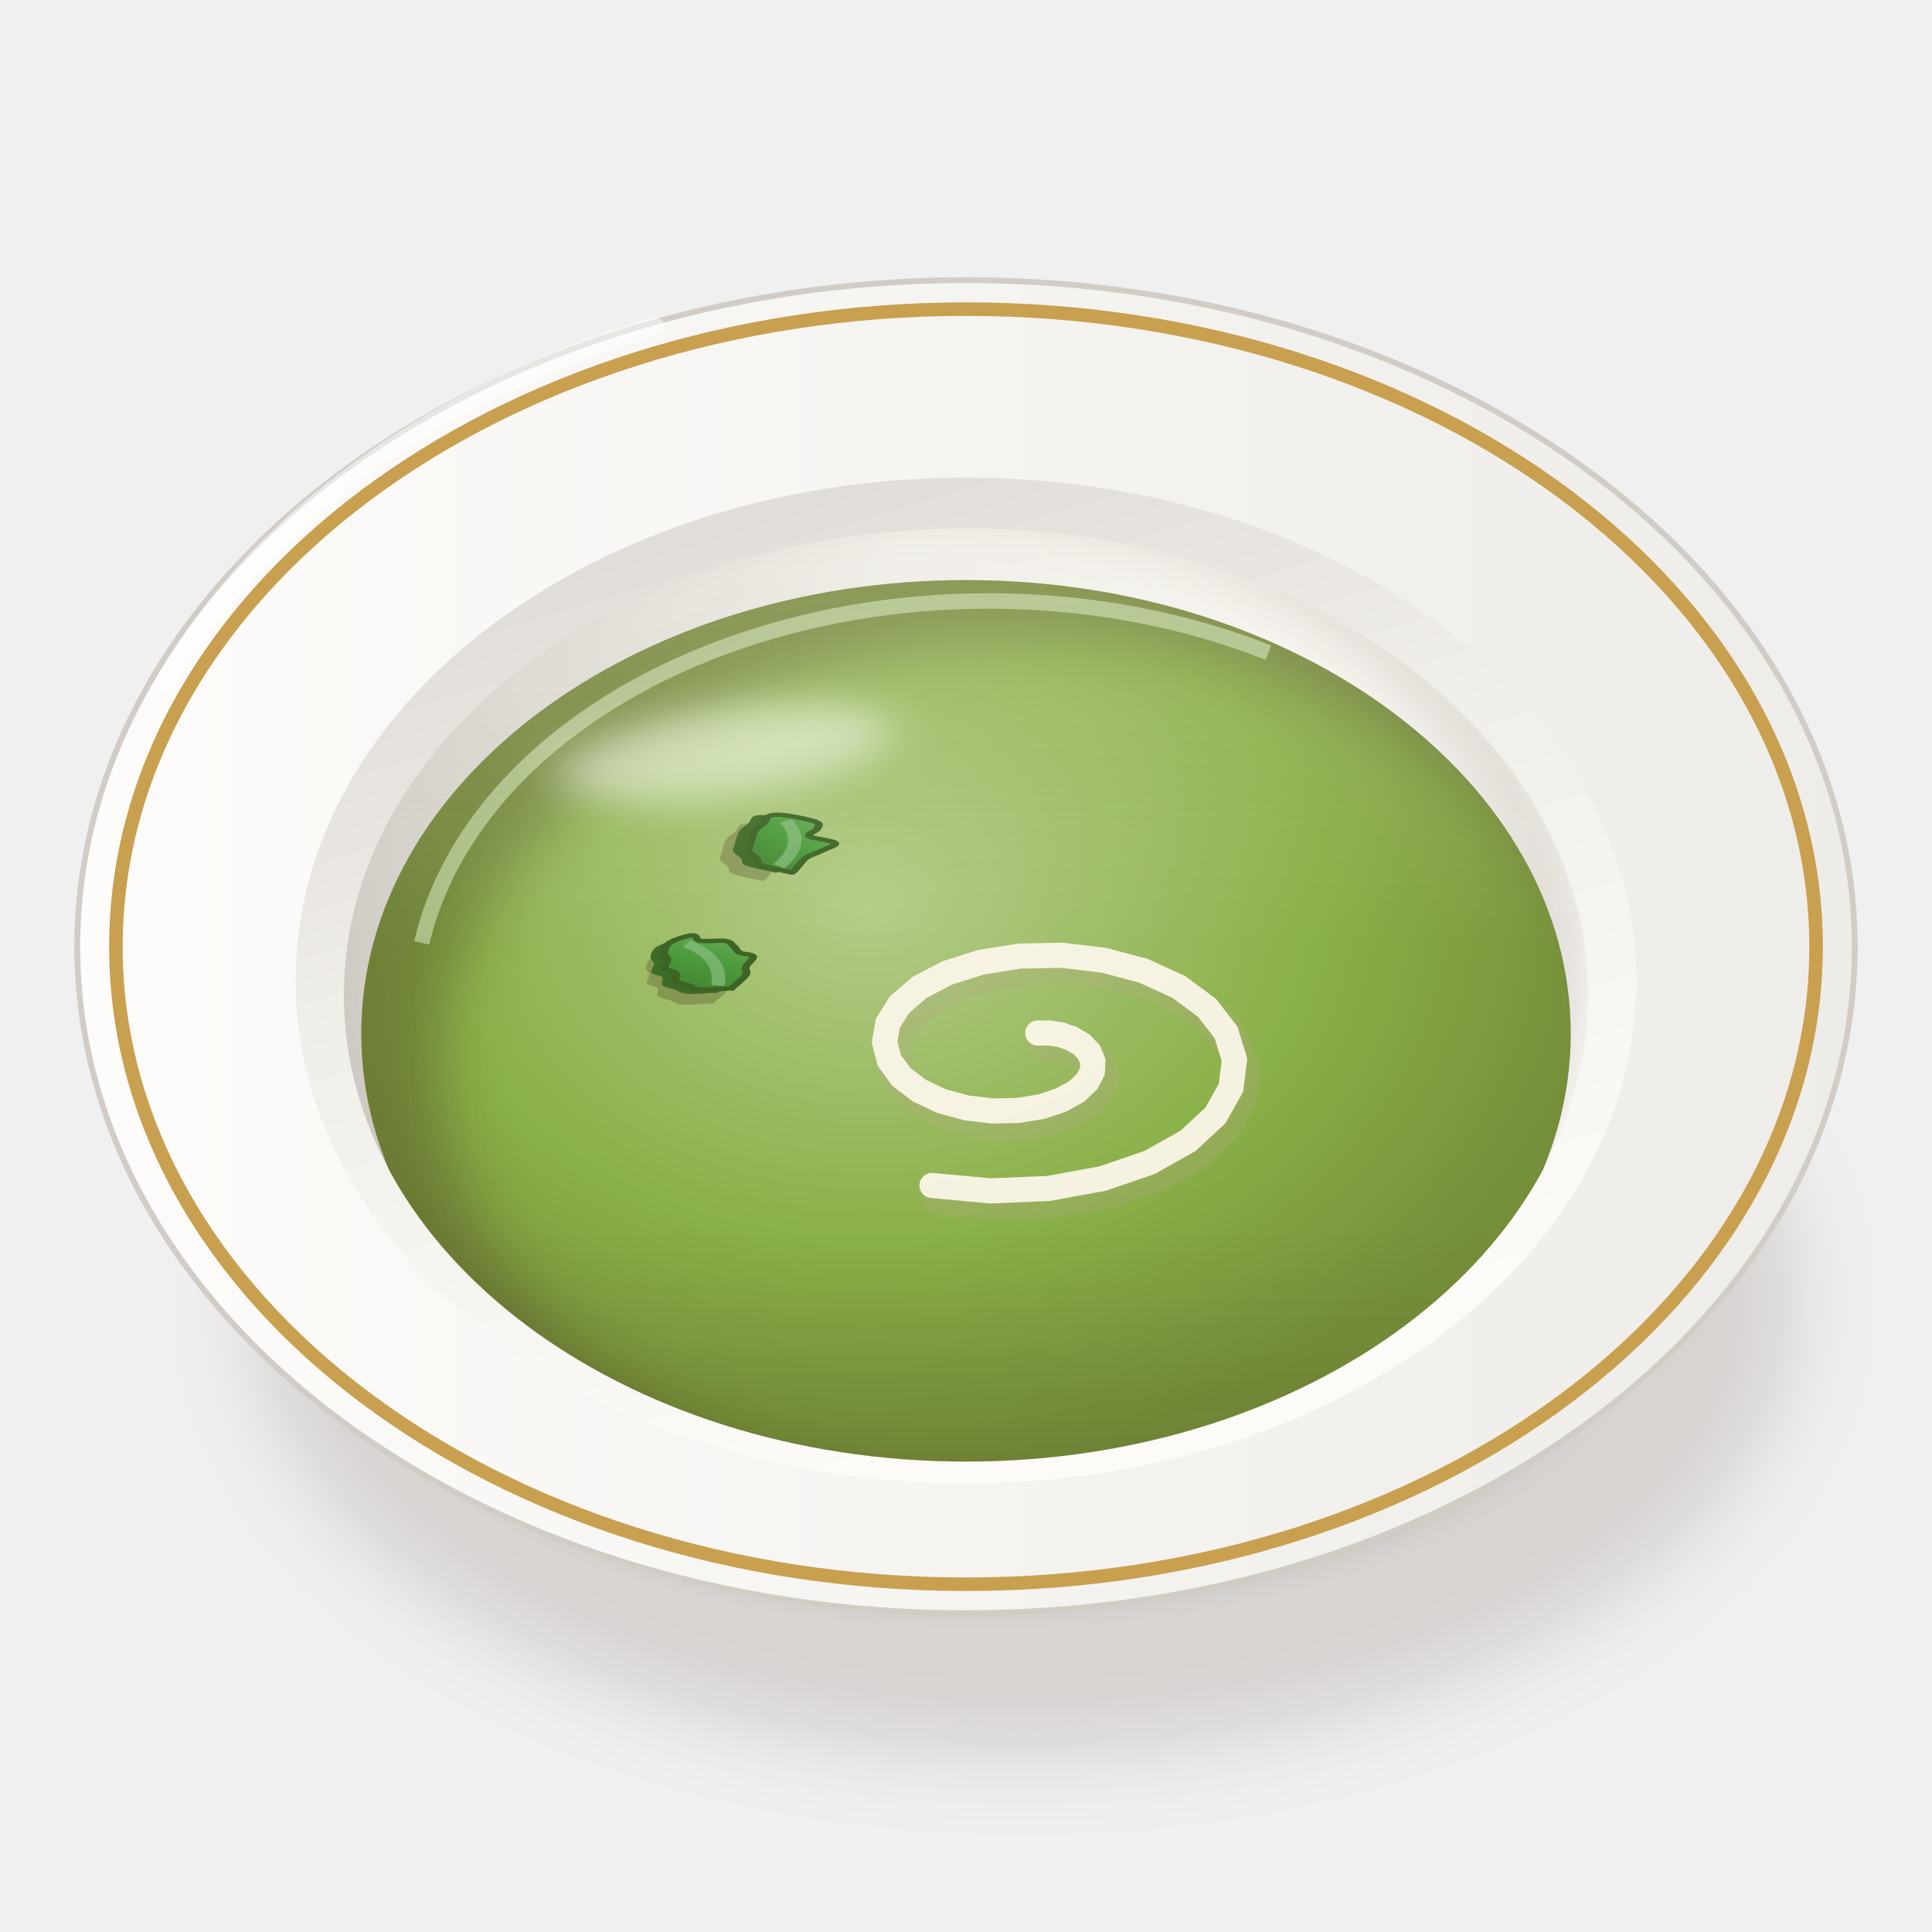
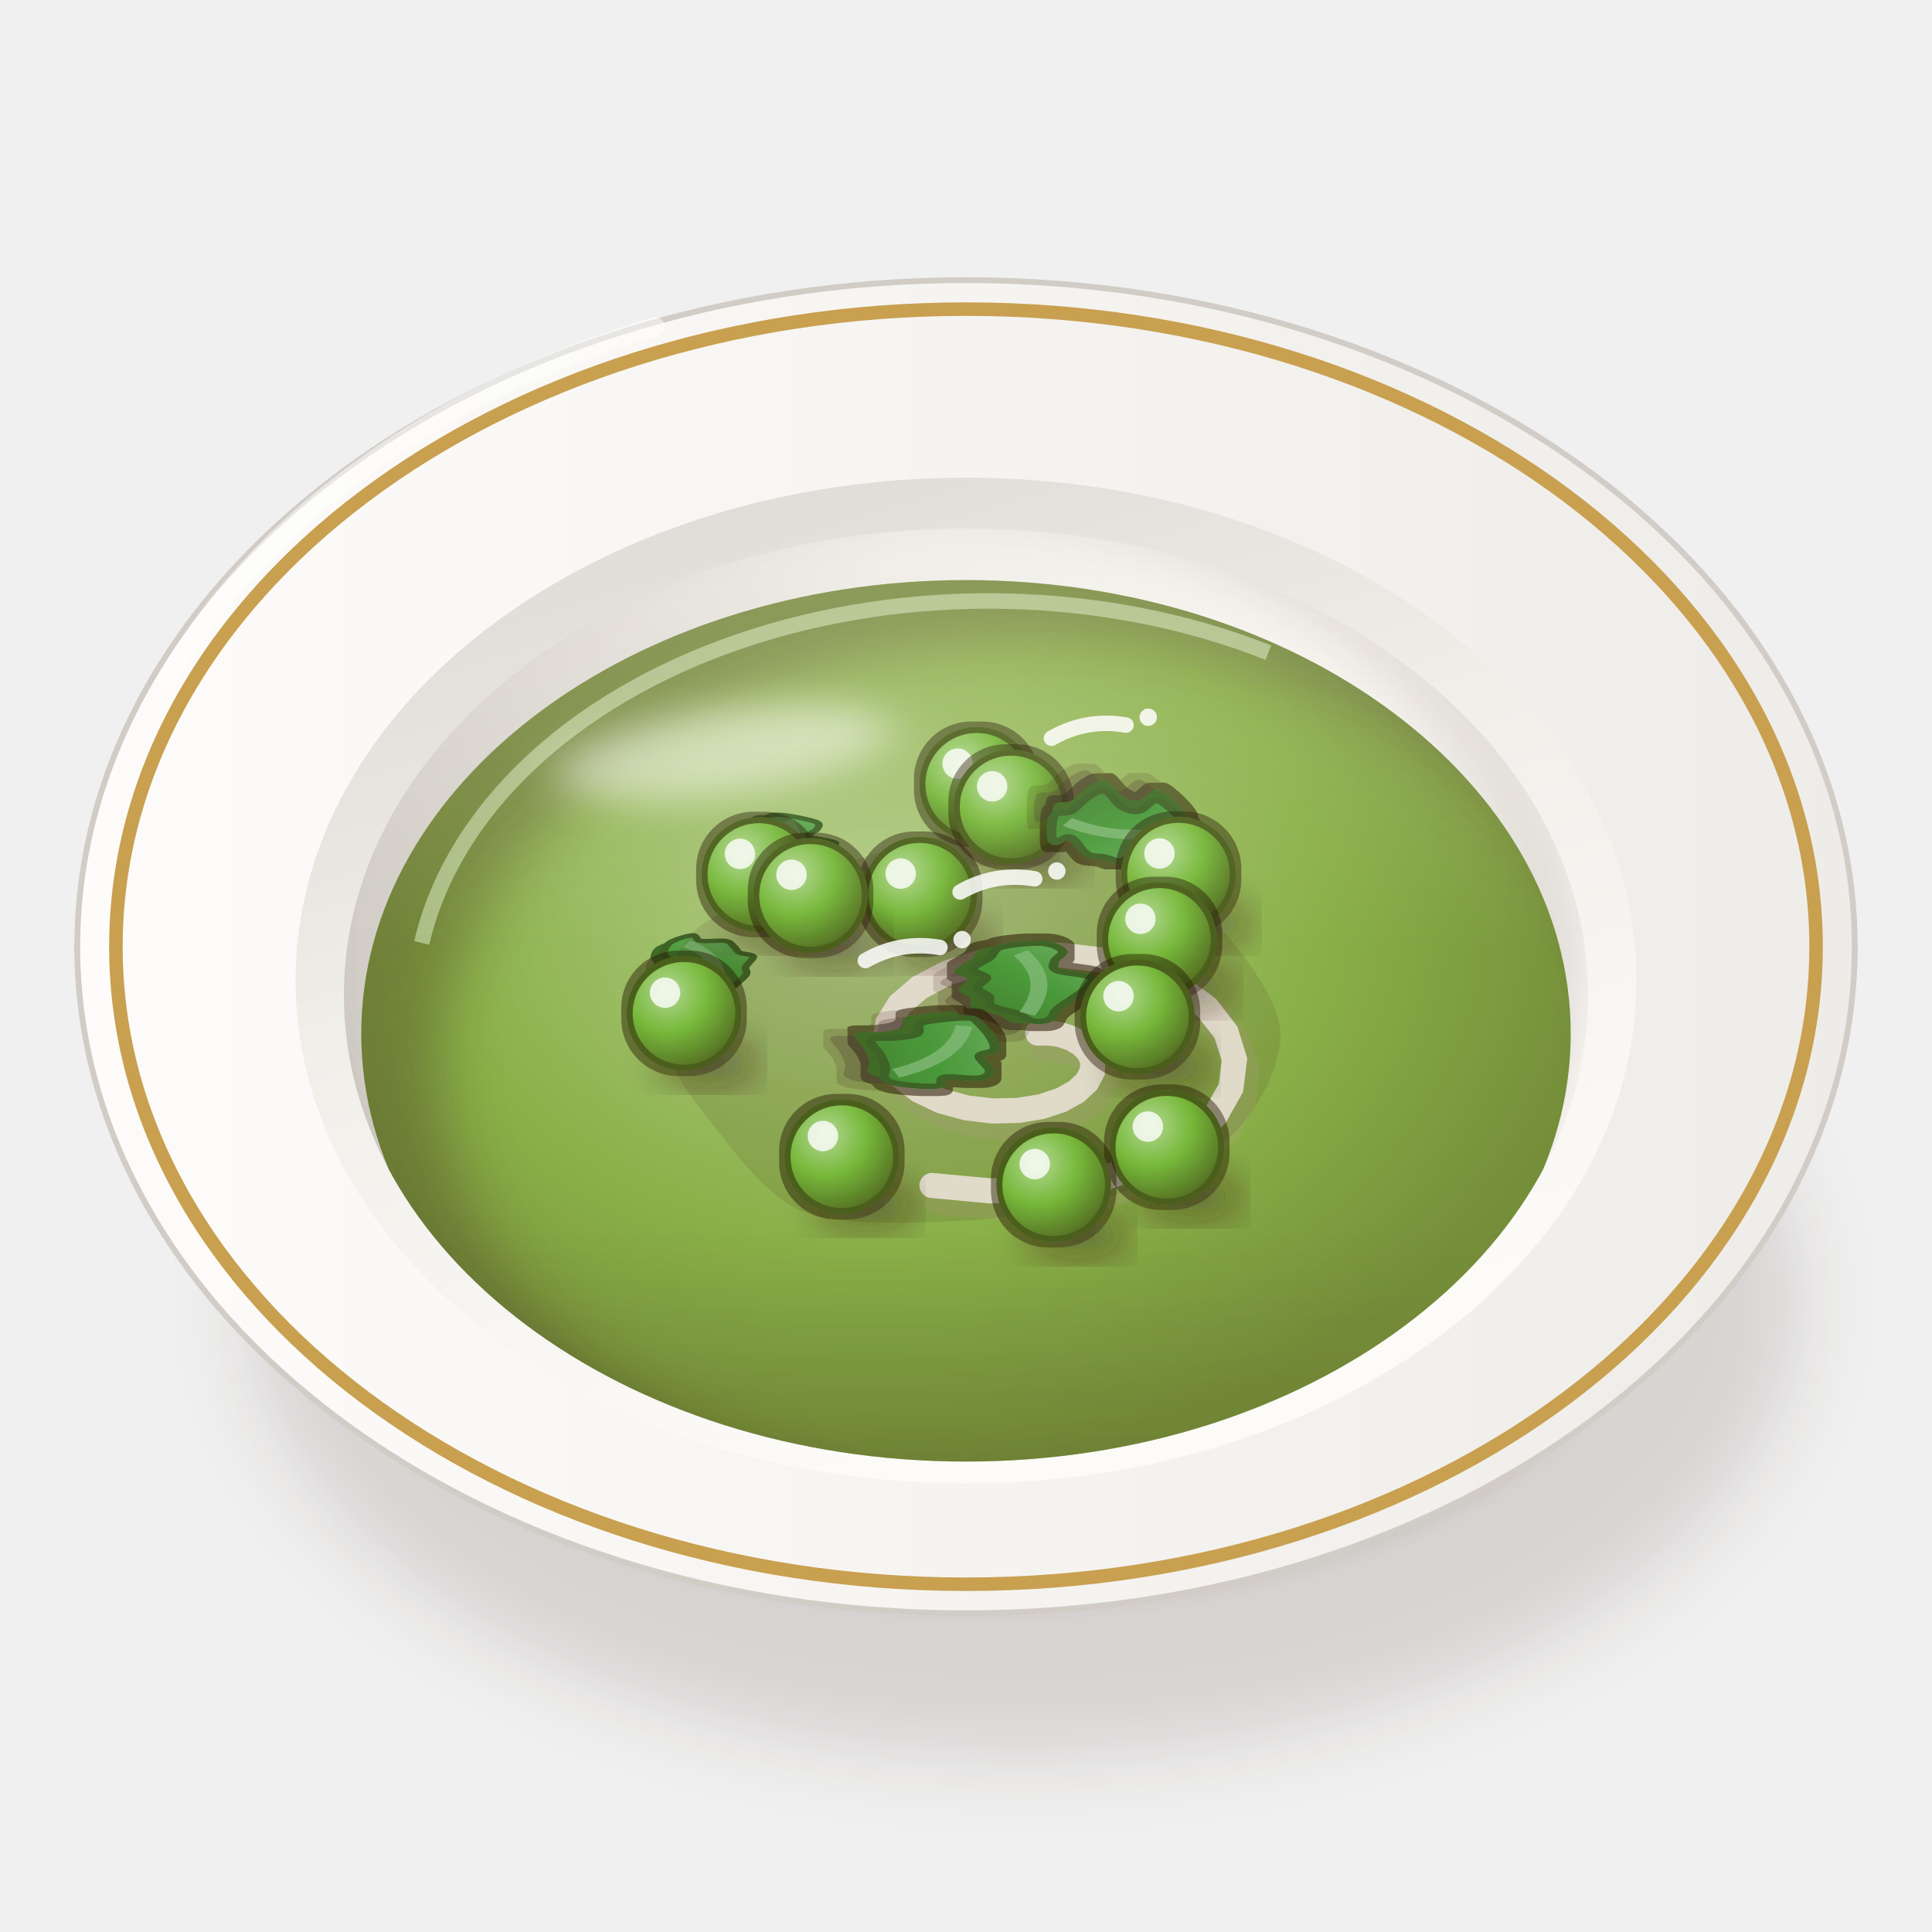
<svg xmlns="http://www.w3.org/2000/svg" viewBox="0 0 200 200" width="400" height="400">
  <defs>
    <filter id="gb_peamint-1" x="-50%" y="-50%" width="200%" height="200%">
      <feGaussianBlur stdDeviation="4" />
    </filter>
    <filter id="gb_peamint-2" x="-50%" y="-50%" width="200%" height="200%">
      <feGaussianBlur stdDeviation="1.6" />
    </filter>
    <linearGradient id="gb_peamint-3" x1="0" y1="0" x2="1" y2="0">
      <stop offset="0" stop-color="#fbfbf7" />
      <stop offset="0.6" stop-color="#eae8e3" />
      <stop offset="1" stop-color="#c9c3bc" />
    </linearGradient>
    <linearGradient id="gb_peamint-4" x1="0" y1="0" x2="1" y2="0">
      <stop offset="0" stop-color="#fdfcfa" />
      <stop offset="1" stop-color="#eeece8" />
    </linearGradient>
    <linearGradient id="gb_peamint-5" x1="0" y1="0" x2="0.4" y2="1">
      <stop offset="0" stop-color="#dad5d0" />
      <stop offset="0.5" stop-color="#f1efea" />
      <stop offset="1" stop-color="#fcfbf8" />
    </linearGradient>
    <linearGradient id="gb_peamint-6" x1="0" y1="0" x2="1" y2="0">
      <stop offset="0" stop-color="#d1ccc6" />
      <stop offset="0.45" stop-color="#eeece8" />
      <stop offset="1" stop-color="#fcfbf7" />
    </linearGradient>
    <clipPath id="gb_peamint-7">
      <path d="M35.6,103A64.4,48.3 0 1 0 164.4,103A64.4,48.3 0 1 0 35.6,103Z" />
    </clipPath>
    <filter id="gb_peamint-8" x="-50%" y="-50%" width="200%" height="200%">
      <feGaussianBlur stdDeviation="2.5" />
    </filter>
    <clipPath id="gb_peamint-9">
      <path d="M35.6,103 A64.4,48.3 0 0 0 164.4,103 L200,103 L200,0 L0,0 L0,103Z" />
    </clipPath>
    <radialGradient id="gb_peamint-10" cx="0.42" cy="0.36" r="0.62">
      <stop offset="0" stop-color="#b3cc88" />
      <stop offset="0.6" stop-color="#8ab048" />
      <stop offset="1" stop-color="#758e39" />
    </radialGradient>
    <clipPath id="gb_peamint-11">
      <path d="M37.4,107A62.6,46.95 0 1 0 162.6,107A62.6,46.95 0 1 0 37.4,107Z" />
    </clipPath>
    <filter id="gb_peamint-12" x="-50%" y="-50%" width="200%" height="200%">
      <feGaussianBlur stdDeviation="3" />
    </filter>
    <filter id="gb_peamint-13" x="-50%" y="-50%" width="200%" height="200%">
      <feGaussianBlur stdDeviation="2.2" />
    </filter>
    <linearGradient id="gb_peamint-14" x1="0" y1="0" x2="1" y2="1">
      <stop offset="0" stop-color="#6eae61" />
      <stop offset="0.5" stop-color="#4a9a3a" />
      <stop offset="1" stop-color="#447f30" />
    </linearGradient>
-     <linearGradient id="gb_peamint-15" x1="0" y1="0" x2="0" y2="1">
+     <filter id="gb_peamint-15" x="-50%" y="-50%" width="200%" height="200%">
+       <feGaussianBlur stdDeviation="1.4" />
+     </filter>
+     <radialGradient id="gb_peamint-16" cx="0.35" cy="0.3" r="0.75">
+       <stop offset="0" stop-color="#b4d893" />
+       <stop offset="0.5" stop-color="#76b83a" />
+       <stop offset="1" stop-color="#546e23" />
+     </radialGradient>
+     <filter id="gb_peamint-17" x="-8%" y="-8%" width="116%" height="116%">
+       <feMorphology in="SourceAlpha" operator="dilate" radius="0.5" result="d" />
+       <feFlood flood-color="#2a1206" flood-opacity="0.45" />
+       <feComposite in2="d" operator="in" result="o" />
+       <feMerge>
+         <feMergeNode in="o" />
+         <feMergeNode in="SourceGraphic" />
+       </feMerge>
+     </filter>
+     <filter id="gb_peamint-18" x="-8%" y="-8%" width="116%" height="116%">
+       <feMorphology in="SourceAlpha" operator="dilate" radius="0.7" result="d" />
+       <feFlood flood-color="#2a1206" flood-opacity="0.55" />
+       <feComposite in2="d" operator="in" result="o" />
+       <feMerge>
+         <feMergeNode in="o" />
+         <feMergeNode in="SourceGraphic" />
+       </feMerge>
+     </filter>
+     <linearGradient id="gb_peamint-19" x1="0" y1="0" x2="0" y2="1">
      <stop offset="0" stop-color="#fff8ec" stop-opacity="0.2" />
      <stop offset="0.45" stop-color="#fff8ec" stop-opacity="0" />
      <stop offset="0.75" stop-color="#3a2212" stop-opacity="0" />
      <stop offset="1" stop-color="#3a2212" stop-opacity="0.1" />
    </linearGradient>
  </defs>
  <ellipse cx="106" cy="134.63" rx="80.37" ry="47.36" fill="#3a2212" opacity="0.14" filter="url(#gb_peamint-1)" />
  <ellipse cx="102" cy="132.63" rx="66.02" ry="32.29" fill="#3a2212" opacity="0.28" filter="url(#gb_peamint-2)" />
  <path d="M8,98 C8,114 32.8,134.7 44.8,136.77 L155.2,136.77 C167.2,134.7 192,114 192,98Z" fill="url(#gb_peamint-3)" stroke="#c0bab3" stroke-width=".6" />
  <path d="M8,98A92,69 0 1 0 192,98A92,69 0 1 0 8,98Z" fill="url(#gb_peamint-4)" stroke="#d1ccc6" stroke-width=".6" />
  <path d="M12,98A88,66 0 1 0 188,98A88,66 0 1 0 12,98Z" fill="none" stroke="#c8a050" stroke-width="1.4" />
  <path d="M30.6,101.5A69.4,52.05 0 1 0 169.4,101.5A69.4,52.05 0 1 0 30.6,101.5Z" fill="url(#gb_peamint-5)" />
  <path d="M35.6,103A64.4,48.3 0 1 0 164.4,103A64.4,48.3 0 1 0 35.6,103Z" fill="url(#gb_peamint-6)" />
  <g clip-path="url(#gb_peamint-7)">
    <path d="M27.6,99A66.4,50.3 0 1 0 160.4,99A66.4,50.3 0 1 0 27.6,99Z" fill="none" stroke="#3a2212" stroke-width="8" opacity=".14" filter="url(#gb_peamint-8)" />
  </g>
  <g clip-path="url(#gb_peamint-7)">
    <path d="M37.4,107A62.6,46.95 0 1 0 162.6,107A62.6,46.95 0 1 0 37.4,107Z" fill="url(#gb_peamint-10)" />
    <g clip-path="url(#gb_peamint-11)">
      <path fill-rule="evenodd" d="M0,0 H200 V200 H0Z M45.65,111A61.35,45.07 0 1 0 168.35,111A61.35,45.07 0 1 0 45.65,111Z" fill="#3a2212" opacity="0.3" filter="url(#gb_peamint-12)" />
      <path d="M43.66,97.61 A59.47,42.26 0 0 1 131.3,67.56" stroke="#cadbad" stroke-width="1.6" fill="none" opacity=".65" />
    </g>
  </g>
  <path d="M107.43,106.94L108.57,106.93L109.78,107.11L110.95,107.51L111.97,108.12L112.74,108.92L113.13,109.87L113.08,110.91L112.52,111.98L111.43,113L109.84,113.88L107.8,114.56L105.4,114.95L102.77,115.01L100.07,114.69L97.48,113.99L95.17,112.9L93.31,111.48L92.07,109.79L91.57,107.9L91.91,105.93L93.12,104L95.19,102.22L98.05,100.72L101.58,99.6L105.6,98.97L109.91,98.89L114.26,99.4L118.39,100.5L122.03,102.17L124.95,104.33L126.92,106.88L127.79,109.69L127.43,112.61L125.82,115.47L122.98,118.1L119.02,120.33L114.12,122.01L108.53,123.03L102.54,123.28L96.48,122.72" stroke="#b8a888" stroke-width="3.6" fill="none" stroke-linecap="round" opacity=".25" transform="translate(.8 1.2)" />
  <path d="M107.43,106.94L108.57,106.93L109.78,107.11L110.95,107.51L111.97,108.12L112.74,108.92L113.13,109.87L113.08,110.91L112.52,111.98L111.43,113L109.84,113.88L107.8,114.56L105.4,114.95L102.77,115.01L100.07,114.69L97.48,113.99L95.17,112.9L93.31,111.48L92.07,109.79L91.57,107.9L91.91,105.93L93.12,104L95.19,102.22L98.05,100.72L101.58,99.6L105.6,98.97L109.91,98.89L114.26,99.4L118.39,100.5L122.03,102.17L124.95,104.33L126.92,106.88L127.79,109.69L127.43,112.61L125.82,115.47L122.98,118.1L119.02,120.33L114.12,122.01L108.53,123.03L102.54,123.28L96.48,122.72" stroke="#fbf6e8" stroke-width="2.6" fill="none" stroke-linecap="round" opacity="0.95" />
  <g clip-path="url(#gb_peamint-11)">
    <ellipse cx="74.96" cy="77.89" rx="17.53" ry="4.5" fill="#fff" opacity="0.5" transform="rotate(-8 74.96 77.89)" filter="url(#gb_peamint-13)" />
  </g>
  <g clip-path="url(#gb_peamint-9)">
    <g transform="translate(81.5 87.33) scale(1 0.56) rotate(88.39)" opacity="1">
      <path d="M-5.2,-0.1C-4.98,-0.9 -4.33,-2.59 -3.9,-3.1C-3.47,-3.61 -3.03,-3.28 -2.6,-3.15C-2.17,-3.02 -1.73,-2.01 -1.3,-2.31C-0.87,-2.61 -0.43,-4.71 0,-4.94C0.43,-5.17 0.87,-4.19 1.3,-3.68C1.73,-3.18 2.17,-2.35 2.6,-1.93C3.03,-1.51 3.47,-1.41 3.9,-1.16C4.33,-0.92 4.98,-0.66 5.2,-0.46C5.42,-0.25 5.42,-0.49 5.2,0.05C4.98,0.6 4.33,2.29 3.9,2.83C3.47,3.36 3.03,3.06 2.6,3.26C2.17,3.46 1.73,3.93 1.3,4.03C0.87,4.13 0.43,3.92 0,3.85C-0.43,3.78 -0.87,3.7 -1.3,3.6C-1.73,3.5 -2.17,3.45 -2.6,3.24C-3.03,3.02 -3.47,2.56 -3.9,2.3C-4.33,2.04 -4.98,2.06 -5.2,1.66C-5.42,1.26 -5.42,0.69 -5.2,-0.1Z" transform="translate(1.5 3)" fill="#3a2212" opacity=".25" />
      <path d="M-5.2,-0.1C-4.98,-0.9 -4.33,-2.59 -3.9,-3.1C-3.47,-3.61 -3.03,-3.28 -2.6,-3.15C-2.17,-3.02 -1.73,-2.01 -1.3,-2.31C-0.87,-2.61 -0.43,-4.71 0,-4.94C0.43,-5.17 0.87,-4.19 1.3,-3.68C1.73,-3.18 2.17,-2.35 2.6,-1.93C3.03,-1.51 3.47,-1.41 3.9,-1.16C4.33,-0.92 4.98,-0.66 5.2,-0.46C5.42,-0.25 5.42,-0.49 5.2,0.05C4.98,0.6 4.33,2.29 3.9,2.83C3.47,3.36 3.03,3.06 2.6,3.26C2.17,3.46 1.73,3.93 1.3,4.03C0.87,4.13 0.43,3.92 0,3.85C-0.43,3.78 -0.87,3.7 -1.3,3.6C-1.73,3.5 -2.17,3.45 -2.6,3.24C-3.03,3.02 -3.47,2.56 -3.9,2.3C-4.33,2.04 -4.98,2.06 -5.2,1.66C-5.42,1.26 -5.42,0.69 -5.2,-0.1Z" transform="translate(0 1.6)" fill="#3f6b28" />
      <path d="M-5.2,-0.1C-4.98,-0.9 -4.33,-2.59 -3.9,-3.1C-3.47,-3.61 -3.03,-3.28 -2.6,-3.15C-2.17,-3.02 -1.73,-2.01 -1.3,-2.31C-0.87,-2.61 -0.43,-4.71 0,-4.94C0.43,-5.17 0.87,-4.19 1.3,-3.68C1.73,-3.18 2.17,-2.35 2.6,-1.93C3.03,-1.51 3.47,-1.41 3.9,-1.16C4.33,-0.92 4.98,-0.66 5.2,-0.46C5.42,-0.25 5.42,-0.49 5.2,0.05C4.98,0.6 4.33,2.29 3.9,2.83C3.47,3.36 3.03,3.06 2.6,3.26C2.17,3.46 1.73,3.93 1.3,4.03C0.87,4.13 0.43,3.92 0,3.85C-0.43,3.78 -0.87,3.7 -1.3,3.6C-1.73,3.5 -2.17,3.45 -2.6,3.24C-3.03,3.02 -3.47,2.56 -3.9,2.3C-4.33,2.04 -4.98,2.06 -5.2,1.66C-5.42,1.26 -5.42,0.69 -5.2,-0.1Z" fill="url(#gb_peamint-14)" stroke="#3d6425" stroke-width=".8" />
      <path d="M-4.16,0 Q0,-2 4.16,1" stroke="#89bd7f" stroke-width="1.4" fill="none" opacity=".7" />
    </g>
    <g transform="translate(73.13 99.71) scale(1 0.56) rotate(60.37)" opacity="1">
      <path d="M-5.2,-1.29C-4.98,-1.76 -4.33,-1.1 -3.9,-1.51C-3.47,-1.92 -3.03,-3.33 -2.6,-3.75C-2.17,-4.16 -1.73,-3.97 -1.3,-4C-0.87,-4.04 -0.43,-3.82 0,-3.95C0.43,-4.09 0.87,-4.94 1.3,-4.82C1.73,-4.7 2.17,-3.6 2.6,-3.21C3.03,-2.82 3.47,-2.98 3.9,-2.47C4.33,-1.96 4.98,-0.61 5.2,-0.15C5.42,0.31 5.42,-0.22 5.2,0.3C4.98,0.82 4.33,2.41 3.9,2.97C3.47,3.53 3.03,3.43 2.6,3.67C2.17,3.9 1.73,4.38 1.3,4.38C0.87,4.38 0.43,3.69 0,3.67C-0.43,3.64 -0.87,4.29 -1.3,4.2C-1.73,4.12 -2.17,3.38 -2.6,3.15C-3.03,2.93 -3.47,3.15 -3.9,2.85C-4.33,2.54 -4.98,2.02 -5.2,1.33C-5.42,0.64 -5.42,-0.81 -5.2,-1.29Z" transform="translate(1.5 3)" fill="#3a2212" opacity=".25" />
      <path d="M-5.2,-1.29C-4.98,-1.76 -4.33,-1.1 -3.9,-1.51C-3.47,-1.92 -3.03,-3.33 -2.6,-3.75C-2.17,-4.16 -1.73,-3.97 -1.3,-4C-0.87,-4.04 -0.43,-3.82 0,-3.95C0.43,-4.09 0.87,-4.94 1.3,-4.82C1.73,-4.7 2.17,-3.6 2.6,-3.21C3.03,-2.82 3.47,-2.98 3.9,-2.47C4.33,-1.96 4.98,-0.61 5.2,-0.15C5.42,0.31 5.42,-0.22 5.2,0.3C4.98,0.82 4.33,2.41 3.9,2.97C3.47,3.53 3.03,3.43 2.6,3.67C2.17,3.9 1.73,4.38 1.3,4.38C0.87,4.38 0.43,3.69 0,3.67C-0.43,3.64 -0.87,4.29 -1.3,4.2C-1.73,4.12 -2.17,3.38 -2.6,3.15C-3.03,2.93 -3.47,3.15 -3.9,2.85C-4.33,2.54 -4.98,2.02 -5.2,1.33C-5.42,0.64 -5.42,-0.81 -5.2,-1.29Z" transform="translate(0 1.6)" fill="#3f6b28" />
      <path d="M-5.2,-1.29C-4.98,-1.76 -4.33,-1.1 -3.9,-1.51C-3.47,-1.92 -3.03,-3.33 -2.6,-3.75C-2.17,-4.16 -1.73,-3.97 -1.3,-4C-0.87,-4.04 -0.43,-3.82 0,-3.95C0.43,-4.09 0.87,-4.94 1.3,-4.82C1.73,-4.7 2.17,-3.6 2.6,-3.21C3.03,-2.82 3.47,-2.98 3.9,-2.47C4.33,-1.96 4.98,-0.61 5.2,-0.15C5.42,0.31 5.42,-0.22 5.2,0.3C4.98,0.82 4.33,2.41 3.9,2.97C3.47,3.53 3.03,3.43 2.6,3.67C2.17,3.9 1.73,4.38 1.3,4.38C0.87,4.38 0.43,3.69 0,3.67C-0.43,3.64 -0.87,4.29 -1.3,4.2C-1.73,4.12 -2.17,3.38 -2.6,3.15C-3.03,2.93 -3.47,3.15 -3.9,2.85C-4.33,2.54 -4.98,2.02 -5.2,1.33C-5.42,0.64 -5.42,-0.81 -5.2,-1.29Z" fill="url(#gb_peamint-14)" stroke="#3d6425" stroke-width=".8" />
      <path d="M-4.16,0 Q0,-2 4.16,1" stroke="#89bd7f" stroke-width="1.4" fill="none" opacity=".7" />
    </g>
+     <path d="M132.57,107C132.66,110.05 130.37,114.78 127.75,117.3C125.13,119.82 119.27,122.46 115.11,123.82C110.94,125.18 104.76,126.09 100,126.35C95.24,126.6 87.27,126.97 83.37,125.52C79.47,124.07 76.23,119.44 73.98,116.66C71.74,113.88 68.74,110.02 68.41,107C68.07,103.98 69.26,99.02 71.74,96.52C74.23,94.01 80.76,91.83 84.99,90.3C89.23,88.76 95.25,86.56 100,86.29C104.74,86.02 112.55,86.89 116.62,88.49C120.68,90.09 124.69,94.17 127.09,96.94C129.48,99.72 132.47,103.95 132.57,107Z" fill="#3a2212" opacity=".12" />
+     <g filter="url(#gb_peamint-17)">
+       <g transform="translate(101.11 81.19) scale(1.25) translate(-101.11 -81.19)">
+         <ellipse cx="103.11" cy="85.29" rx="4.05" ry="1.8" fill="#3a2212" opacity="0.3" filter="url(#gb_peamint-15)" />
+         <circle cx="101.11" cy="81.19" r="4.5" fill="url(#gb_peamint-16)" stroke="#4c5e1d" stroke-width=".5" />
+         <circle cx="99.53" cy="79.48" r="1.26" fill="#fff" opacity=".8" />
+       </g>
+     </g>
+     <g filter="url(#gb_peamint-17)">
+       <g transform="translate(104.67 83.54) scale(1.25) translate(-104.67 -83.54)">
+         <ellipse cx="106.67" cy="87.64" rx="4.05" ry="1.8" fill="#3a2212" opacity="0.3" filter="url(#gb_peamint-15)" />
+         <circle cx="104.67" cy="83.54" r="4.5" fill="url(#gb_peamint-16)" stroke="#4c5e1d" stroke-width=".5" />
+         <circle cx="103.1" cy="81.83" r="1.26" fill="#fff" opacity=".8" />
+       </g>
+     </g>
+     <g filter="url(#gb_peamint-18)">
+       <g transform="translate(116.07 85.82) scale(1.25) translate(-116.07 -85.82)">
+         <g transform="translate(116.07 85.82) scale(1 0.56) rotate(180.78)" opacity="1">
+           <path d="M-5.6,-1.19C-5.37,-1.61 -4.67,-2.07 -4.2,-2.31C-3.73,-2.54 -3.27,-2.41 -2.8,-2.6C-2.33,-2.79 -1.87,-3.11 -1.4,-3.46C-0.93,-3.8 -0.47,-4.55 0,-4.66C0.47,-4.78 0.93,-4.29 1.4,-4.13C1.87,-3.97 2.33,-4.19 2.8,-3.7C3.27,-3.22 3.73,-1.54 4.2,-1.25C4.67,-0.96 5.37,-2.49 5.6,-1.96C5.83,-1.44 5.83,1.13 5.6,1.88C5.37,2.63 4.67,2.06 4.2,2.53C3.73,3 3.27,4.2 2.8,4.7C2.33,5.21 1.87,5.79 1.4,5.56C0.93,5.32 0.47,3.77 0,3.28C-0.47,2.8 -0.93,2.47 -1.4,2.64C-1.87,2.8 -2.33,4.25 -2.8,4.28C-3.27,4.3 -3.73,3.49 -4.2,2.81C-4.67,2.12 -5.37,0.82 -5.6,0.16C-5.83,-0.51 -5.83,-0.78 -5.6,-1.19Z" transform="translate(1.5 3)" fill="#3a2212" opacity=".25" />
+           <path d="M-5.6,-1.19C-5.37,-1.61 -4.67,-2.07 -4.2,-2.31C-3.73,-2.54 -3.27,-2.41 -2.8,-2.6C-2.33,-2.79 -1.87,-3.11 -1.4,-3.46C-0.93,-3.8 -0.47,-4.55 0,-4.66C0.47,-4.78 0.93,-4.29 1.4,-4.13C1.87,-3.97 2.33,-4.19 2.8,-3.7C3.27,-3.22 3.73,-1.54 4.2,-1.25C4.67,-0.96 5.37,-2.49 5.6,-1.96C5.83,-1.44 5.83,1.13 5.6,1.88C5.37,2.63 4.67,2.06 4.2,2.53C3.73,3 3.27,4.2 2.8,4.7C2.33,5.21 1.87,5.79 1.4,5.56C0.93,5.32 0.47,3.77 0,3.28C-0.47,2.8 -0.93,2.47 -1.4,2.64C-1.87,2.8 -2.33,4.25 -2.8,4.28C-3.27,4.3 -3.73,3.49 -4.2,2.81C-4.67,2.12 -5.37,0.82 -5.6,0.16C-5.83,-0.51 -5.83,-0.78 -5.6,-1.19Z" transform="translate(0 1.6)" fill="#3f6b28" />
+           <path d="M-5.6,-1.19C-5.37,-1.61 -4.67,-2.07 -4.2,-2.31C-3.73,-2.54 -3.27,-2.41 -2.8,-2.6C-2.33,-2.79 -1.87,-3.11 -1.4,-3.46C-0.93,-3.8 -0.47,-4.55 0,-4.66C0.47,-4.78 0.93,-4.29 1.4,-4.13C1.87,-3.97 2.33,-4.19 2.8,-3.7C3.27,-3.22 3.73,-1.54 4.2,-1.25C4.67,-0.96 5.37,-2.49 5.6,-1.96C5.83,-1.44 5.83,1.13 5.6,1.88C5.37,2.63 4.67,2.06 4.2,2.53C3.73,3 3.27,4.2 2.8,4.7C2.33,5.21 1.87,5.79 1.4,5.56C0.93,5.32 0.47,3.77 0,3.28C-0.47,2.8 -0.93,2.47 -1.4,2.64C-1.87,2.8 -2.33,4.25 -2.8,4.28C-3.27,4.3 -3.73,3.49 -4.2,2.81C-4.67,2.12 -5.37,0.82 -5.6,0.16C-5.83,-0.51 -5.83,-0.78 -5.6,-1.19Z" fill="url(#gb_peamint-14)" stroke="#3d6425" stroke-width=".8" />
+           <path d="M-4.48,0 Q0,-2 4.48,1" stroke="#89bd7f" stroke-width="1.4" fill="none" opacity=".7" />
+         </g>
+       </g>
+     </g>
+     <g transform="translate(112.71 75.74) rotate(-10)">
+       <path d="M-3.92,0 Q0,-1.41 3.92,0" stroke="#fff" stroke-width="1.6" fill="none" stroke-linecap="round" opacity="0.85" />
+       <circle cx="6.32" cy="-.4" r=".9" fill="#fff" opacity="0.85" />
+     </g>
+     <g filter="url(#gb_peamint-17)">
+       <g transform="translate(122 90.49) scale(1.25) translate(-122 -90.49)">
+         <ellipse cx="124" cy="94.59" rx="4.05" ry="1.8" fill="#3a2212" opacity="0.3" filter="url(#gb_peamint-15)" />
+         <circle cx="122" cy="90.49" r="4.5" fill="url(#gb_peamint-16)" stroke="#4c5e1d" stroke-width=".5" />
+         <circle cx="120.42" cy="88.78" r="1.26" fill="#fff" opacity=".8" />
+       </g>
+     </g>
+     <g filter="url(#gb_peamint-17)">
+       <g transform="translate(78.56 90.53) scale(1.25) translate(-78.56 -90.53)">
+         <ellipse cx="80.56" cy="94.63" rx="4.05" ry="1.8" fill="#3a2212" opacity="0.3" filter="url(#gb_peamint-15)" />
+         <circle cx="78.56" cy="90.53" r="4.5" fill="url(#gb_peamint-16)" stroke="#4c5e1d" stroke-width=".5" />
+         <circle cx="76.99" cy="88.82" r="1.26" fill="#fff" opacity=".8" />
+       </g>
+     </g>
+     <g filter="url(#gb_peamint-17)">
+       <g transform="translate(95.21 92.57) scale(1.25) translate(-95.21 -92.57)">
+         <ellipse cx="97.21" cy="96.67" rx="4.05" ry="1.8" fill="#3a2212" opacity="0.3" filter="url(#gb_peamint-15)" />
+         <circle cx="95.21" cy="92.57" r="4.5" fill="url(#gb_peamint-16)" stroke="#4c5e1d" stroke-width=".5" />
+         <circle cx="93.63" cy="90.86" r="1.26" fill="#fff" opacity=".8" />
+       </g>
+     </g>
+     <g filter="url(#gb_peamint-17)">
+       <g transform="translate(83.91 92.69) scale(1.25) translate(-83.91 -92.69)">
+         <ellipse cx="85.91" cy="96.79" rx="4.05" ry="1.8" fill="#3a2212" opacity="0.3" filter="url(#gb_peamint-15)" />
+         <circle cx="83.91" cy="92.69" r="4.5" fill="url(#gb_peamint-16)" stroke="#4c5e1d" stroke-width=".5" />
+         <circle cx="82.33" cy="90.98" r="1.26" fill="#fff" opacity=".8" />
+       </g>
+     </g>
+     <g filter="url(#gb_peamint-17)">
+       <g transform="translate(120.03 97.25) scale(1.25) translate(-120.03 -97.25)">
+         <ellipse cx="122.03" cy="101.35" rx="4.05" ry="1.8" fill="#3a2212" opacity="0.3" filter="url(#gb_peamint-15)" />
+         <circle cx="120.03" cy="97.25" r="4.5" fill="url(#gb_peamint-16)" stroke="#4c5e1d" stroke-width=".5" />
+         <circle cx="118.45" cy="95.54" r="1.26" fill="#fff" opacity=".8" />
+       </g>
+     </g>
+     <g filter="url(#gb_peamint-18)">
+       <g transform="translate(106.61 101.74) scale(1.25) translate(-106.61 -101.74)">
+         <g transform="translate(106.61 101.74) scale(1 0.56) rotate(80.25)" opacity="1">
+           <path d="M-5.6,-1.97C-5.37,-2.78 -4.67,-3.36 -4.2,-3.47C-3.73,-3.57 -3.27,-2.73 -2.8,-2.57C-2.33,-2.42 -1.87,-2.11 -1.4,-2.52C-0.93,-2.93 -0.47,-4.7 0,-5.05C0.47,-5.4 0.93,-4.94 1.4,-4.62C1.87,-4.3 2.33,-3.64 2.8,-3.13C3.27,-2.62 3.73,-1.97 4.2,-1.56C4.67,-1.15 5.37,-1.06 5.6,-0.68C5.83,-0.3 5.83,0.28 5.6,0.71C5.37,1.13 4.67,1.37 4.2,1.87C3.73,2.37 3.27,3.41 2.8,3.71C2.33,4.01 1.87,3.57 1.4,3.68C0.93,3.79 0.47,4.43 0,4.39C-0.47,4.34 -0.93,3.43 -1.4,3.42C-1.87,3.41 -2.33,4.44 -2.8,4.31C-3.27,4.18 -3.73,3.13 -4.2,2.66C-4.67,2.18 -5.37,2.21 -5.6,1.44C-5.83,0.67 -5.83,-1.15 -5.6,-1.97Z" transform="translate(1.5 3)" fill="#3a2212" opacity=".25" />
+           <path d="M-5.6,-1.97C-5.37,-2.78 -4.67,-3.36 -4.2,-3.47C-3.73,-3.57 -3.27,-2.73 -2.8,-2.57C-2.33,-2.42 -1.87,-2.11 -1.4,-2.52C-0.93,-2.93 -0.47,-4.7 0,-5.05C0.47,-5.4 0.93,-4.94 1.4,-4.62C1.87,-4.3 2.33,-3.64 2.8,-3.13C3.27,-2.62 3.73,-1.97 4.2,-1.56C4.67,-1.15 5.37,-1.06 5.6,-0.68C5.83,-0.3 5.83,0.28 5.6,0.71C5.37,1.13 4.67,1.37 4.2,1.87C3.73,2.37 3.27,3.41 2.8,3.71C2.33,4.01 1.87,3.57 1.4,3.68C0.93,3.79 0.47,4.43 0,4.39C-0.47,4.34 -0.93,3.43 -1.4,3.42C-1.87,3.41 -2.33,4.44 -2.8,4.31C-3.27,4.18 -3.73,3.13 -4.2,2.66C-4.67,2.18 -5.37,2.21 -5.6,1.44C-5.83,0.67 -5.83,-1.15 -5.6,-1.97Z" transform="translate(0 1.6)" fill="#3f6b28" />
+           <path d="M-5.6,-1.97C-5.37,-2.78 -4.67,-3.36 -4.2,-3.47C-3.73,-3.57 -3.27,-2.73 -2.8,-2.57C-2.33,-2.42 -1.87,-2.11 -1.4,-2.52C-0.93,-2.93 -0.47,-4.7 0,-5.05C0.47,-5.4 0.93,-4.94 1.4,-4.62C1.87,-4.3 2.33,-3.64 2.8,-3.13C3.27,-2.62 3.73,-1.97 4.2,-1.56C4.67,-1.15 5.37,-1.06 5.6,-0.68C5.83,-0.3 5.83,0.28 5.6,0.71C5.37,1.13 4.67,1.37 4.2,1.87C3.73,2.37 3.27,3.41 2.8,3.71C2.33,4.01 1.87,3.57 1.4,3.68C0.93,3.79 0.47,4.43 0,4.39C-0.47,4.34 -0.93,3.43 -1.4,3.42C-1.87,3.41 -2.33,4.44 -2.8,4.31C-3.27,4.18 -3.73,3.13 -4.2,2.66C-4.67,2.18 -5.37,2.21 -5.6,1.44C-5.83,0.67 -5.83,-1.15 -5.6,-1.97Z" fill="url(#gb_peamint-14)" stroke="#3d6425" stroke-width=".8" />
+           <path d="M-4.48,0 Q0,-2 4.48,1" stroke="#89bd7f" stroke-width="1.4" fill="none" opacity=".7" />
+         </g>
+       </g>
+     </g>
+     <g transform="translate(103.25 91.66) rotate(-10)">
+       <path d="M-3.92,0 Q0,-1.41 3.92,0" stroke="#fff" stroke-width="1.6" fill="none" stroke-linecap="round" opacity="0.85" />
+       <circle cx="6.32" cy="-.4" r=".9" fill="#fff" opacity="0.85" />
+     </g>
+     <g filter="url(#gb_peamint-17)">
+       <g transform="translate(70.81 104.9) scale(1.25) translate(-70.81 -104.9)">
+         <ellipse cx="72.81" cy="109" rx="4.05" ry="1.8" fill="#3a2212" opacity="0.3" filter="url(#gb_peamint-15)" />
+         <circle cx="70.81" cy="104.9" r="4.5" fill="url(#gb_peamint-16)" stroke="#4c5e1d" stroke-width=".5" />
+         <circle cx="69.24" cy="103.19" r="1.26" fill="#fff" opacity=".8" />
+       </g>
+     </g>
+     <g filter="url(#gb_peamint-17)">
+       <g transform="translate(117.75 105.26) scale(1.25) translate(-117.75 -105.26)">
+         <ellipse cx="119.75" cy="109.36" rx="4.05" ry="1.8" fill="#3a2212" opacity="0.3" filter="url(#gb_peamint-15)" />
+         <circle cx="117.75" cy="105.26" r="4.5" fill="url(#gb_peamint-16)" stroke="#4c5e1d" stroke-width=".5" />
+         <circle cx="116.18" cy="103.55" r="1.26" fill="#fff" opacity=".8" />
+       </g>
+     </g>
+     <g filter="url(#gb_peamint-18)">
+       <g transform="translate(96.8 108.84) scale(1.25) translate(-96.8 -108.84)">
+         <g transform="translate(96.8 108.84) scale(1 0.56) rotate(122.55)" opacity="1">
+           <path d="M-5.6,-0.52C-5.37,-1.05 -4.67,-2.22 -4.2,-2.8C-3.73,-3.38 -3.27,-3.87 -2.8,-3.98C-2.33,-4.09 -1.87,-3.22 -1.4,-3.45C-0.93,-3.68 -0.47,-5.09 0,-5.37C0.47,-5.66 0.93,-5.6 1.4,-5.15C1.87,-4.71 2.33,-3.08 2.8,-2.71C3.27,-2.34 3.73,-3.33 4.2,-2.92C4.67,-2.51 5.37,-0.96 5.6,-0.25C5.83,0.47 5.83,0.97 5.6,1.38C5.37,1.78 4.67,1.82 4.2,2.19C3.73,2.57 3.27,3.1 2.8,3.63C2.33,4.16 1.87,5.38 1.4,5.39C0.93,5.4 0.47,4.18 0,3.72C-0.47,3.26 -0.93,2.72 -1.4,2.64C-1.87,2.56 -2.33,3.31 -2.8,3.22C-3.27,3.13 -3.73,2.57 -4.2,2.11C-4.67,1.64 -5.37,0.85 -5.6,0.42C-5.83,-0.02 -5.83,0.02 -5.6,-0.52Z" transform="translate(1.5 3)" fill="#3a2212" opacity=".25" />
+           <path d="M-5.6,-0.52C-5.37,-1.05 -4.67,-2.22 -4.2,-2.8C-3.73,-3.38 -3.27,-3.87 -2.8,-3.98C-2.33,-4.09 -1.87,-3.22 -1.4,-3.45C-0.93,-3.68 -0.47,-5.09 0,-5.37C0.47,-5.66 0.93,-5.6 1.4,-5.15C1.87,-4.71 2.33,-3.08 2.8,-2.71C3.27,-2.34 3.73,-3.33 4.2,-2.92C4.67,-2.51 5.37,-0.96 5.6,-0.25C5.83,0.47 5.83,0.97 5.6,1.38C5.37,1.78 4.67,1.82 4.2,2.19C3.73,2.57 3.27,3.1 2.8,3.63C2.33,4.16 1.87,5.38 1.4,5.39C0.93,5.4 0.47,4.18 0,3.72C-0.47,3.26 -0.93,2.72 -1.4,2.64C-1.87,2.56 -2.33,3.31 -2.8,3.22C-3.27,3.13 -3.73,2.57 -4.2,2.11C-4.67,1.64 -5.37,0.85 -5.6,0.42C-5.83,-0.02 -5.83,0.02 -5.6,-0.52Z" transform="translate(0 1.6)" fill="#3f6b28" />
+           <path d="M-5.6,-0.52C-5.37,-1.05 -4.67,-2.22 -4.2,-2.8C-3.73,-3.38 -3.27,-3.87 -2.8,-3.98C-2.33,-4.09 -1.87,-3.22 -1.4,-3.45C-0.93,-3.68 -0.47,-5.09 0,-5.37C0.47,-5.66 0.93,-5.6 1.4,-5.15C1.87,-4.71 2.33,-3.08 2.8,-2.71C3.27,-2.34 3.73,-3.33 4.2,-2.92C4.67,-2.51 5.37,-0.96 5.6,-0.25C5.83,0.47 5.83,0.97 5.6,1.38C5.37,1.78 4.67,1.82 4.2,2.19C3.73,2.57 3.27,3.1 2.8,3.63C2.33,4.16 1.87,5.38 1.4,5.39C0.93,5.4 0.47,4.18 0,3.72C-0.47,3.26 -0.93,2.72 -1.4,2.64C-1.87,2.56 -2.33,3.31 -2.8,3.22C-3.27,3.13 -3.73,2.57 -4.2,2.11C-4.67,1.64 -5.37,0.85 -5.6,0.42C-5.83,-0.02 -5.83,0.02 -5.6,-0.52Z" fill="url(#gb_peamint-14)" stroke="#3d6425" stroke-width=".8" />
+           <path d="M-4.48,0 Q0,-2 4.48,1" stroke="#89bd7f" stroke-width="1.4" fill="none" opacity=".7" />
+         </g>
+       </g>
+     </g>
+     <g transform="translate(93.44 98.76) rotate(-10)">
+       <path d="M-3.92,0 Q0,-1.41 3.92,0" stroke="#fff" stroke-width="1.6" fill="none" stroke-linecap="round" opacity="0.85" />
+       <circle cx="6.32" cy="-.4" r=".9" fill="#fff" opacity="0.85" />
+     </g>
+     <g filter="url(#gb_peamint-17)">
+       <g transform="translate(120.79 118.76) scale(1.25) translate(-120.79 -118.76)">
+         <ellipse cx="122.79" cy="122.86" rx="4.05" ry="1.8" fill="#3a2212" opacity="0.3" filter="url(#gb_peamint-15)" />
+         <circle cx="120.79" cy="118.76" r="4.5" fill="url(#gb_peamint-16)" stroke="#4c5e1d" stroke-width=".5" />
+         <circle cx="119.22" cy="117.05" r="1.26" fill="#fff" opacity=".8" />
+       </g>
+     </g>
+     <g filter="url(#gb_peamint-17)">
+       <g transform="translate(87.15 119.74) scale(1.25) translate(-87.15 -119.74)">
+         <ellipse cx="89.15" cy="123.84" rx="4.05" ry="1.8" fill="#3a2212" opacity="0.3" filter="url(#gb_peamint-15)" />
+         <circle cx="87.15" cy="119.74" r="4.5" fill="url(#gb_peamint-16)" stroke="#4c5e1d" stroke-width=".5" />
+         <circle cx="85.58" cy="118.03" r="1.26" fill="#fff" opacity=".8" />
+       </g>
+     </g>
+     <g filter="url(#gb_peamint-17)">
+       <g transform="translate(109.08 122.64) scale(1.25) translate(-109.08 -122.64)">
+         <ellipse cx="111.08" cy="126.74" rx="4.05" ry="1.8" fill="#3a2212" opacity="0.3" filter="url(#gb_peamint-15)" />
+         <circle cx="109.08" cy="122.64" r="4.5" fill="url(#gb_peamint-16)" stroke="#4c5e1d" stroke-width=".5" />
+         <circle cx="107.51" cy="120.93" r="1.26" fill="#fff" opacity=".8" />
+       </g>
+     </g>
    <g clip-path="url(#gb_peamint-11)" />
  </g>
-   <rect x="0" y="54.7" width="200" height="96.6" fill="url(#gb_peamint-15)" clip-path="url(#gb_peamint-7)" />
+   <rect x="0" y="54.7" width="200" height="96.6" fill="url(#gb_peamint-19)" clip-path="url(#gb_peamint-7)" />
  <path d="M17.2,70.4 A92,69 0 0 1 67.8,33.83" stroke="#fff" stroke-width="2" fill="none" stroke-linecap="round" opacity="0.5" />
</svg>
